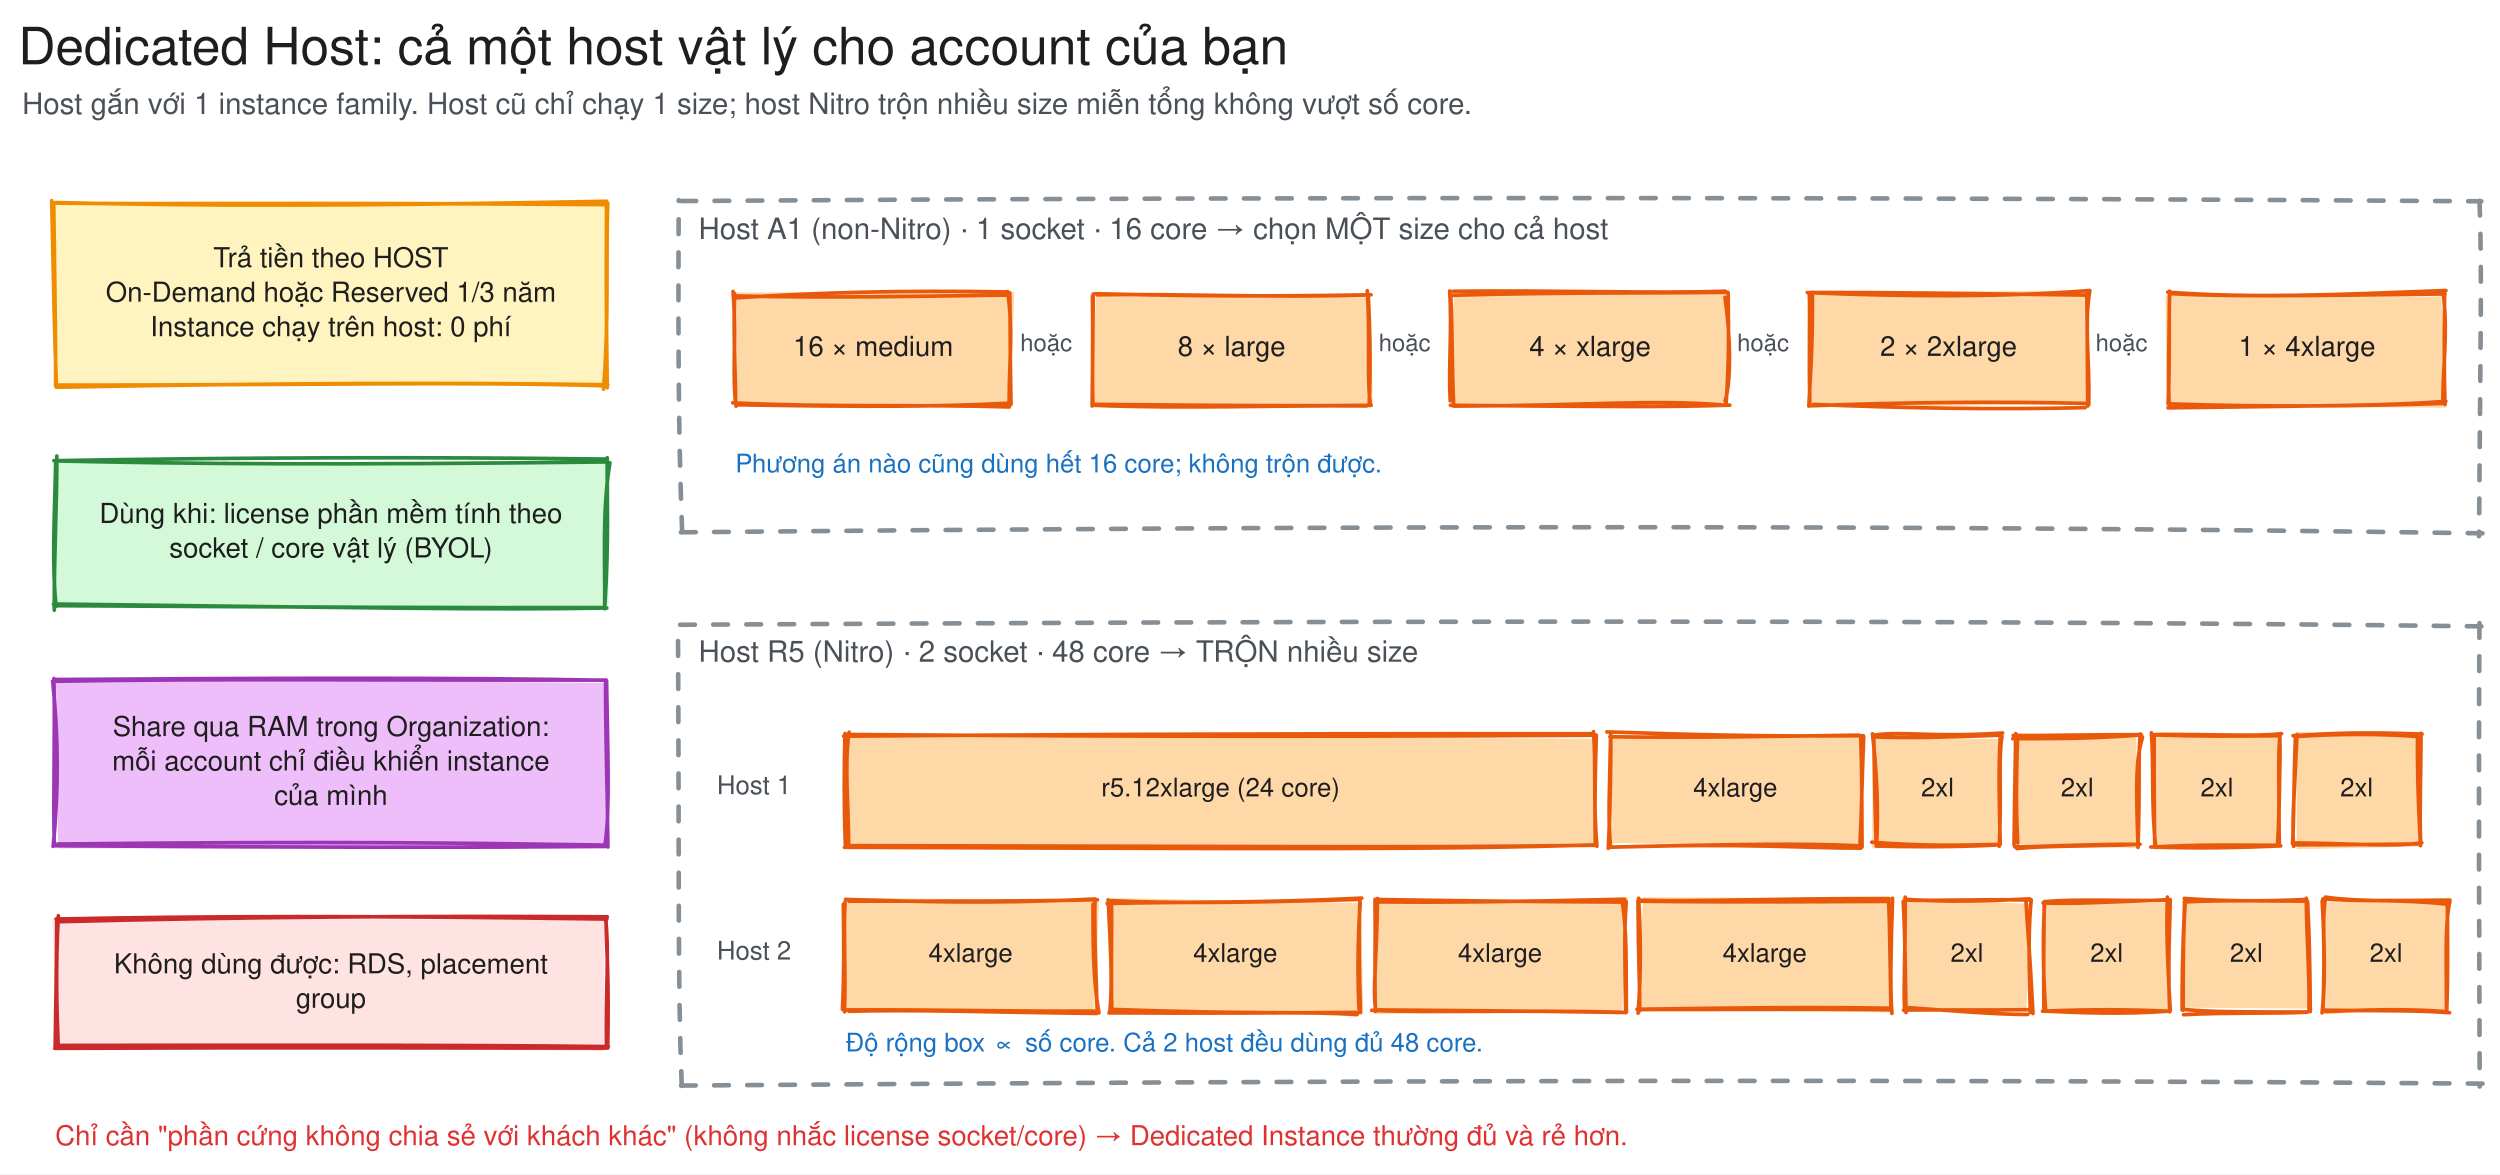
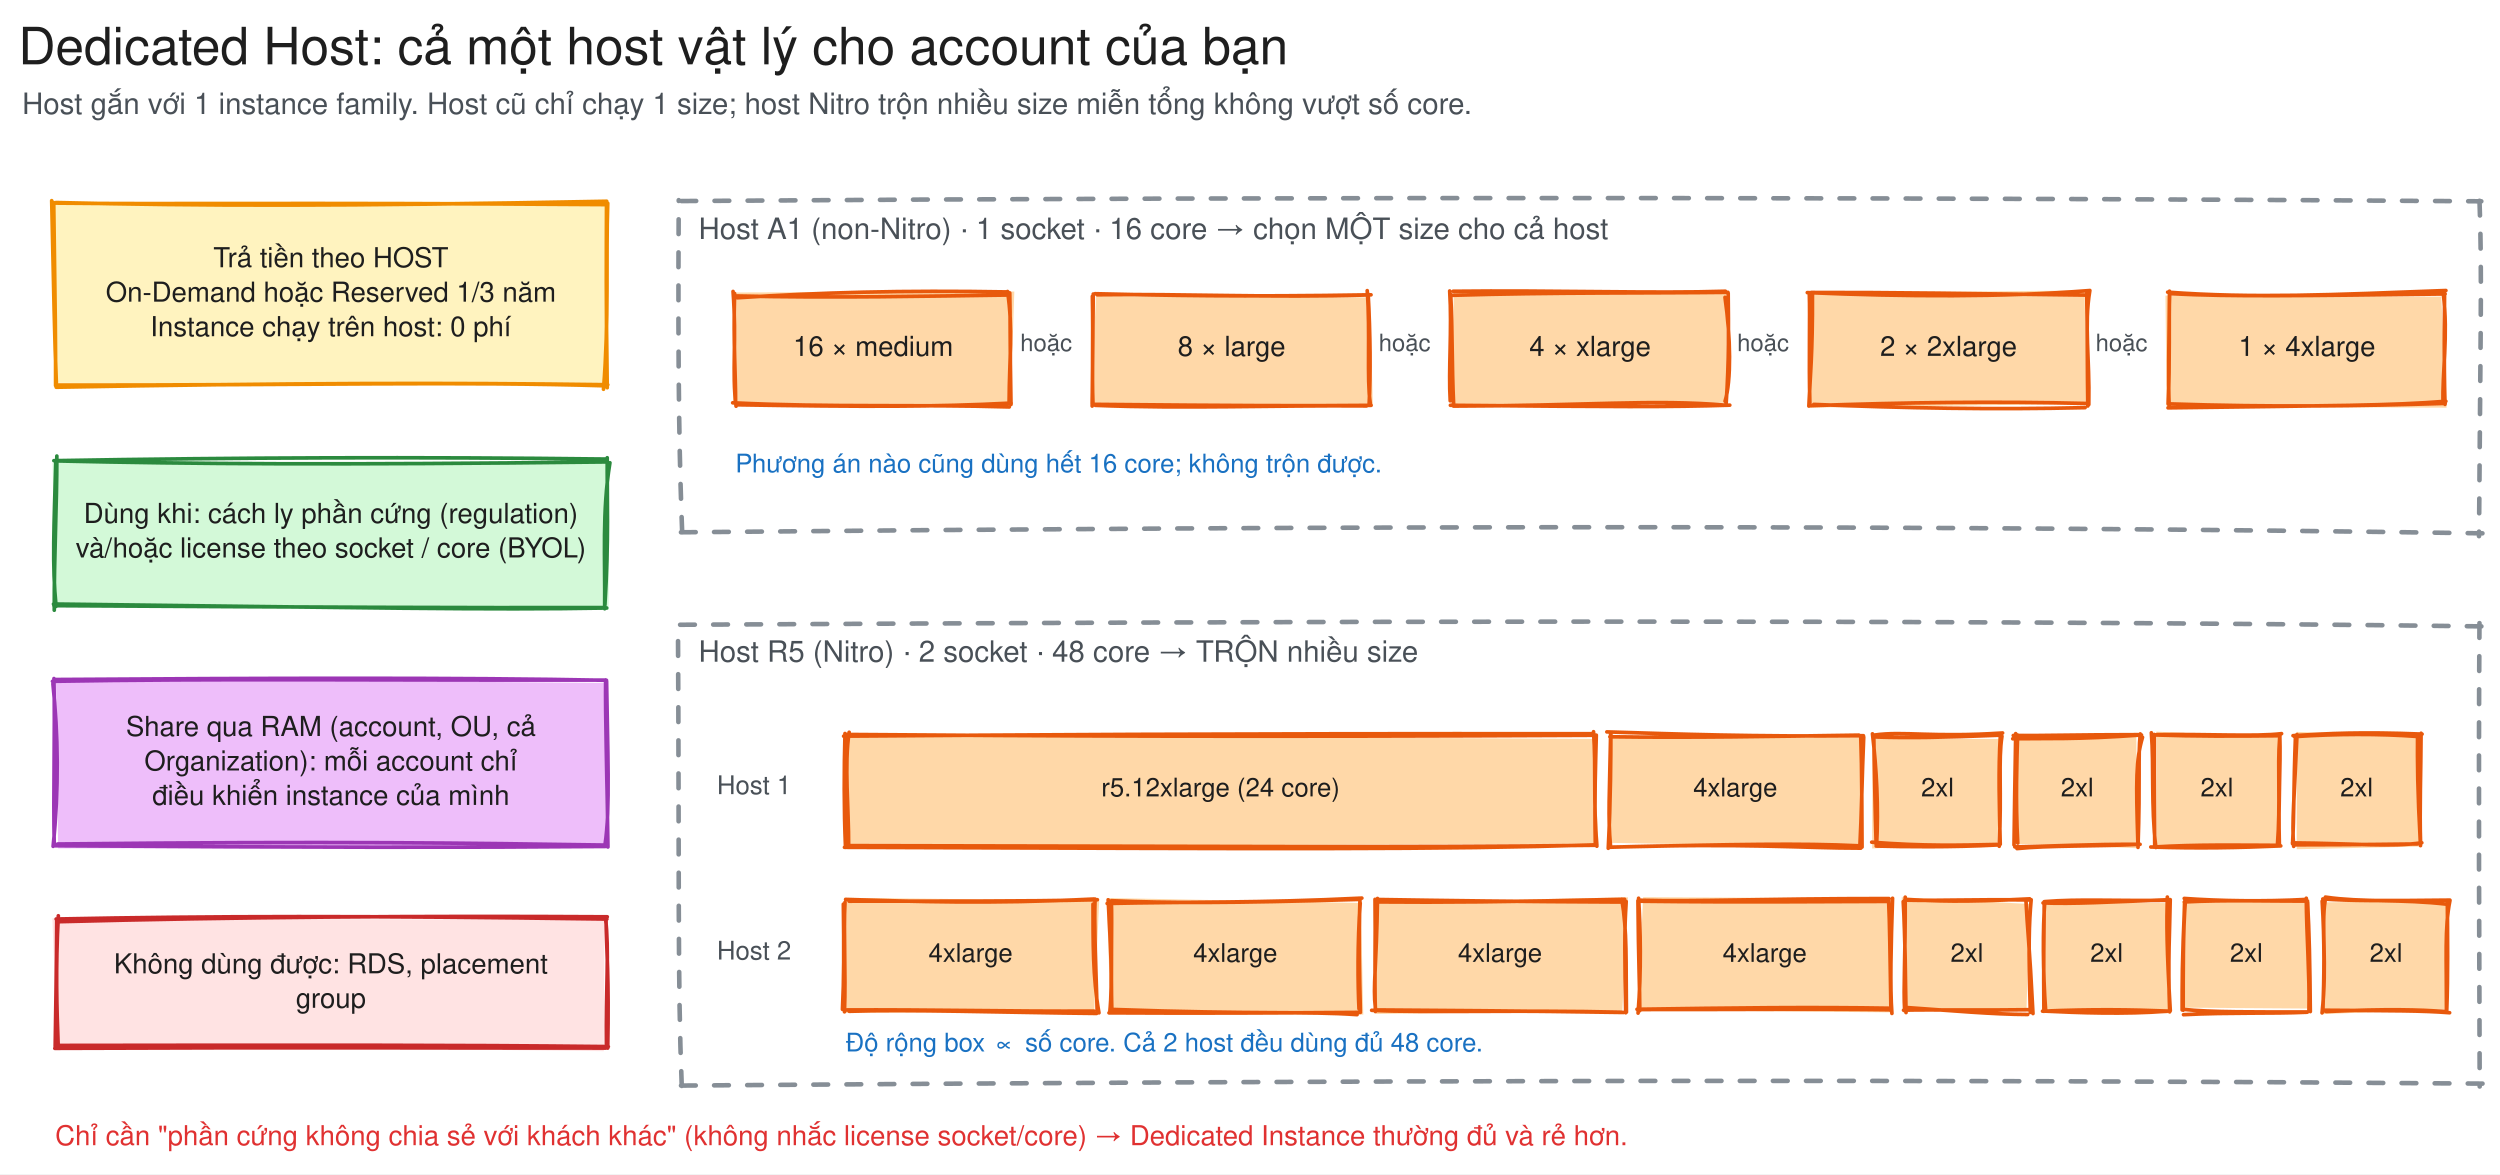
<svg xmlns="http://www.w3.org/2000/svg" version="1.1" viewBox="0 0 1360 638.75" width="1360" height="638.75">
  <defs>
    <style>
      @font-face {
        font-family: "Virgil";
        src: url("https://excalidraw.com/Virgil.woff2");
      }
      @font-face {
        font-family: "Cascadia";
        src: url("https://excalidraw.com/Cascadia.woff2");
      }
    </style>
  </defs>
  <rect x="0" y="0" width="1360" height="638.75" fill="#ffffff" />
  <g transform="translate(10 10) rotate(0 363.58 17.5)">
    <text x="0" y="25" font-family="Helvetica, Segoe UI Emoji" font-size="28px" fill="#1e1e1e" text-anchor="start" style="white-space: pre;" direction="ltr">Dedicated Host: cả một host vật lý cho account của bạn</text>
  </g>
  <g transform="translate(12 48) rotate(0 420.72 10)">
    <text x="0" y="14" font-family="Helvetica, Segoe UI Emoji" font-size="16px" fill="#495057" text-anchor="start" style="white-space: pre;" direction="ltr">Host gắn với 1 instance family. Host cũ chỉ chạy 1 size; host Nitro trộn nhiều size miễn tổng không vượt số core.</text>
  </g>
  <g stroke-linecap="round" transform="translate(370 110) rotate(0 490 90)">
    <path d="M0.71 -0.63 C360.88 -3.24, 721.55 -2.37, 979.82 -0.49 M978.85 -0.78 C980.33 37.74, 979.28 77.23, 978.58 181.67 M980.43 180.13 C679.62 175.66, 379.48 175.91, 0.03 179.57 M1.09 179.29 C-0.26 143.63, -1.35 103.39, -0.77 -1.11" stroke="#868e96" stroke-width="2.5" fill="none" stroke-dasharray="8 10" />
  </g>
  <g transform="translate(380 116) rotate(0 261.44 10)">
    <text x="0" y="14" font-family="Helvetica, Segoe UI Emoji" font-size="16px" fill="#495057" text-anchor="start" style="white-space: pre;" direction="ltr">Host A1 (non-Nitro) · 1 socket · 16 core → chọn MỘT size cho cả host</text>
  </g>
  <g stroke-linecap="round" transform="translate(370 340) rotate(0 490 125)">
    <path d="M-0.01 -0.13 C332.92 -1.96, 664.26 -3.18, 979.86 0.74 M978.83 -1.01 C978.23 88.5, 978.73 177.77, 978.95 251.04 M980.47 249.49 C677.64 247.06, 376.55 247.66, -0.59 250.56 M0.87 250.75 C-1.46 193.16, -0.4 136.59, -1.19 0.06" stroke="#868e96" stroke-width="2.5" fill="none" stroke-dasharray="8 10" />
  </g>
  <g transform="translate(380 346) rotate(0 205.44 10)">
    <text x="0" y="14" font-family="Helvetica, Segoe UI Emoji" font-size="16px" fill="#495057" text-anchor="start" style="white-space: pre;" direction="ltr">Host R5 (Nitro) · 2 socket · 48 core → TRỘN nhiều size</text>
  </g>
  <g stroke-linecap="round" transform="translate(30 110) rotate(0 150 50)">
    <path d="M-0.03 0.23 L300.65 -0.53 L301.07 99.58 L0.51 98.26" stroke="none" stroke-width="0" fill="#fff3bf" />
    <path d="M-1.04 0.48 C61.95 1.21, 123.65 0.05, 300.44 1.32 M0.46 0.18 C78.75 2.06, 155.76 2.29, 300.03 -0.52 M300.61 0.57 C299.6 30.22, 301.31 64.54, 298.3 101.76 M299.94 0.23 C299.85 27.45, 299.6 54.5, 300.34 100.92 M299.96 99.91 C221.74 97.46, 141.53 99.58, 0.98 99.48 M300.62 99.29 C212.97 98.11, 126.18 98.3, 0.58 100.66 M0.65 98.06 C-0.32 74.8, -0.78 48.95, -1.88 -0.84 M0.24 99.79 C0.3 79.6, 0.1 59.21, -0.77 0.2" stroke="#f08c00" stroke-width="2" fill="none" />
  </g>
  <g transform="translate(55.35 131.875) rotate(0 124.65 28.125)">
    <text x="124.65" y="13.5" font-family="Helvetica, Segoe UI Emoji" font-size="15px" fill="#1e1e1e" text-anchor="middle" style="white-space: pre;" direction="ltr">Trả tiền theo HOST</text>
    <text x="124.65" y="32.25" font-family="Helvetica, Segoe UI Emoji" font-size="15px" fill="#1e1e1e" text-anchor="middle" style="white-space: pre;" direction="ltr">On-Demand hoặc Reserved 1/3 năm</text>
    <text x="124.65" y="51" font-family="Helvetica, Segoe UI Emoji" font-size="15px" fill="#1e1e1e" text-anchor="middle" style="white-space: pre;" direction="ltr">Instance chạy trên host: 0 phí</text>
  </g>
  <g stroke-linecap="round" transform="translate(30 250) rotate(0 150 40)">
    <path d="M-1.4 1.72 L301.42 1.7 L301.08 81.85 L-0.21 80.1" stroke="none" stroke-width="0" fill="#d3f9d8" />
    <path d="M0.79 0.75 C75.93 2.42, 150.45 3, 299.78 1.3 M-0.7 0.61 C98.46 -1.13, 198.28 -1.49, 299.75 -0.27 M301.8 1.74 C297.48 28.09, 299.23 53.58, 298.94 81.16 M300.33 -0.99 C300.17 20.56, 301.29 42.94, 299.08 79.07 M300.04 80.75 C235.87 81.95, 169.03 80.58, -0.9 78.58 M299.47 80.51 C221.88 80.69, 144.79 80.33, -0.68 79.48 M-0.48 81.96 C-0.6 51.46, 0.97 25.12, 0.92 -1.91 M0.51 79.9 C-1.71 58.13, -0.6 35.6, 0.38 0.64" stroke="#2b8a3e" stroke-width="2" fill="none" />
  </g>
-   <g transform="translate(51.15 271.25) rotate(0 128.85 18.75)">
-     <text x="128.85" y="13.25" font-family="Helvetica, Segoe UI Emoji" font-size="15px" fill="#1e1e1e" text-anchor="middle" style="white-space: pre;" direction="ltr">Dùng khi: license phần mềm tính theo</text>
-     <text x="128.85" y="32" font-family="Helvetica, Segoe UI Emoji" font-size="15px" fill="#1e1e1e" text-anchor="middle" style="white-space: pre;" direction="ltr">socket / core vật lý (BYOL)</text>
+   <g transform="translate(33.25 271.25) rotate(0 146.75 18.75)">
+     <text x="146.75" y="13.25" font-family="Helvetica, Segoe UI Emoji" font-size="15px" fill="#1e1e1e" text-anchor="middle" style="white-space: pre;" direction="ltr">Dùng khi: cách ly phần cứng (regulation)</text>
+     <text x="146.75" y="32" font-family="Helvetica, Segoe UI Emoji" font-size="15px" fill="#1e1e1e" text-anchor="middle" style="white-space: pre;" direction="ltr">và/hoặc license theo socket / core (BYOL)</text>
  </g>
  <g stroke-linecap="round" transform="translate(30 370) rotate(0 150 45)">
    <path d="M0.44 -0.93 L298.94 1.51 L299.48 91.15 L1.62 91.52" stroke="none" stroke-width="0" fill="#eebefa" />
    <path d="M-1.46 0.64 C86.72 -0.94, 176.5 0.14, 298.91 -0.02 M0.26 -0.35 C111.41 -1.13, 222.29 -1.49, 299.93 0.08 M299.99 0.64 C300.46 35.82, 302.02 71.1, 299.13 89.41 M299.45 -0.13 C299.26 21.29, 300.08 44.3, 300.72 90.76 M299.38 89.72 C225.74 88.66, 154.65 87.52, 1.32 89.14 M299.78 90.47 C221.4 91.15, 141.23 91.04, -0.44 90.08 M-1.11 90.41 C2.13 59.28, 1.65 29.19, -1.22 1.99 M-0.49 90.04 C-1.15 60.66, -0.01 29.85, -0.65 -0.87" stroke="#9c36b5" stroke-width="2" fill="none" />
  </g>
-   <g transform="translate(55.8 386.875) rotate(0 124.2 28.125)">
-     <text x="124.2" y="13.5" font-family="Helvetica, Segoe UI Emoji" font-size="15px" fill="#1e1e1e" text-anchor="middle" style="white-space: pre;" direction="ltr">Share qua RAM trong Organization:</text>
-     <text x="124.2" y="32.25" font-family="Helvetica, Segoe UI Emoji" font-size="15px" fill="#1e1e1e" text-anchor="middle" style="white-space: pre;" direction="ltr">mỗi account chỉ điều khiển instance</text>
-     <text x="124.2" y="51" font-family="Helvetica, Segoe UI Emoji" font-size="15px" fill="#1e1e1e" text-anchor="middle" style="white-space: pre;" direction="ltr">của mình</text>
+   <g transform="translate(73.55 386.88) rotate(0 106.45 28.12)">
+     <text x="106.45" y="13.5" font-family="Helvetica, Segoe UI Emoji" font-size="15px" fill="#1e1e1e" text-anchor="middle" style="white-space: pre;" direction="ltr">Share qua RAM (account, OU, cả</text>
+     <text x="106.45" y="32.25" font-family="Helvetica, Segoe UI Emoji" font-size="15px" fill="#1e1e1e" text-anchor="middle" style="white-space: pre;" direction="ltr">Organization): mỗi account chỉ</text>
+     <text x="106.45" y="51" font-family="Helvetica, Segoe UI Emoji" font-size="15px" fill="#1e1e1e" text-anchor="middle" style="white-space: pre;" direction="ltr">điều khiển instance của mình</text>
  </g>
  <g stroke-linecap="round" transform="translate(30 500) rotate(0 150 35)">
    <path d="M-1.52 -0.38 L298.86 0.41 L298.48 71.85 L1.04 68.4" stroke="none" stroke-width="0" fill="#ffe3e3" />
    <path d="M1.11 1.43 C99.04 -1.14, 197.35 -1.88, 300.35 -1.26 M0.54 -0.05 C84.62 -1.71, 168.18 -1.91, 300.14 -0.03 M299.36 -0.87 C301.54 17.49, 299.49 36.69, 299.89 69.43 M299.66 -0.57 C299.91 16.59, 301.4 31.78, 300.6 70.17 M300.93 69.34 C217.31 68.41, 135.21 68.52, 1.28 68.71 M299.6 70.15 C216.96 70.19, 133.27 69.69, -0.18 70.3 M1.67 69.19 C0.89 48.3, 0.19 27.05, 1.73 -1.82 M0.02 69.28 C0.22 49.59, 0.78 29.22, 0.87 0.38" stroke="#c92a2a" stroke-width="2" fill="none" />
  </g>
  <g transform="translate(63.75 516.25) rotate(0 116.25 18.75)">
    <text x="116.25" y="13.25" font-family="Helvetica, Segoe UI Emoji" font-size="15px" fill="#1e1e1e" text-anchor="middle" style="white-space: pre;" direction="ltr">Không dùng được: RDS, placement</text>
    <text x="116.25" y="32" font-family="Helvetica, Segoe UI Emoji" font-size="15px" fill="#1e1e1e" text-anchor="middle" style="white-space: pre;" direction="ltr">group</text>
  </g>
  <g stroke-linecap="round" transform="translate(400 160) rotate(0 75 30)">
    <path d="M-0.84 -0.89 L151.79 -1.41 L149.71 60.32 L-1.25 59.97" stroke="none" stroke-width="0" fill="#ffd8a8" />
    <path d="M1.1 1.99 C46.03 -0.9, 90.65 -2.19, 148.34 -1.18 M-0.34 0.98 C53.84 2.25, 107.28 1.05, 149.32 0.48 M148.09 -1.43 C151.2 18.73, 149.06 35.55, 148.96 58.09 M149.3 -0.65 C149.68 12.53, 149.32 25.24, 149.98 60.04 M149.05 61.38 C100.62 59.9, 51.28 61.71, -1.42 59.12 M150.08 59.27 C109.14 61.41, 69.39 61.35, 0.53 60.2 M0.42 60.98 C-1.95 42.44, 0.82 25.42, -1.22 -1.45 M0.16 59.04 C0.24 43.81, -1.13 27.64, -0.39 -0.35" stroke="#e8590c" stroke-width="2" fill="none" />
  </g>
  <g transform="translate(430.3 180.625) rotate(0 44.7 9.375)">
    <text x="44.7" y="13" font-family="Helvetica, Segoe UI Emoji" font-size="15px" fill="#1e1e1e" text-anchor="middle" style="white-space: pre;" direction="ltr">16 × medium</text>
  </g>
  <g stroke-linecap="round" transform="translate(595 160) rotate(0 75 30)">
    <path d="M1.29 1.03 L150.25 1.79 L151.82 60.1 L-1.82 59.66" stroke="none" stroke-width="0" fill="#ffd8a8" />
    <path d="M1.86 0.35 C48.6 -0.3, 96.65 2.09, 148.87 0.46 M0.67 -0.22 C39.49 0.7, 79.03 1.56, 150.83 0.38 M148.77 -1.89 C150.48 21.04, 148.43 46.1, 150.44 59.43 M149.28 -0.04 C150.47 21.63, 150.64 43.39, 149.78 60.47 M148.43 60.83 C98.46 60.4, 49.34 62.5, 0.84 60.51 M150.89 60.5 C115.66 60.85, 80.4 60.72, -0.27 59.96 M-0.43 59.54 C-1.05 43.24, -0.24 26.6, -0.75 1.2 M-0.86 60.9 C-0.6 39.56, -0.48 17.98, -0.27 -0.05" stroke="#e8590c" stroke-width="2" fill="none" />
  </g>
  <g transform="translate(638.875 180.625) rotate(0 31.125 9.375)">
    <text x="31.125" y="13" font-family="Helvetica, Segoe UI Emoji" font-size="15px" fill="#1e1e1e" text-anchor="middle" style="white-space: pre;" direction="ltr">8 × large</text>
  </g>
  <g stroke-linecap="round" transform="translate(790 160) rotate(0 75 30)">
    <path d="M0.92 -1.95 L149.22 -0.27 L149.42 59.1 L-0.68 60.49" stroke="none" stroke-width="0" fill="#ffd8a8" />
    <path d="M0.51 -1.55 C54.61 -2.22, 110.71 -0.3, 148.63 -1.57 M-0.65 0.67 C54.78 -1.02, 109.2 -0.45, 149.99 -0.97 M148.4 1.75 C151.52 23.56, 151.84 47.18, 148.43 58.27 M150.13 -0.56 C150.3 18.29, 150.67 35.14, 149.03 59.45 M149.52 60.48 C109.7 57.02, 72.68 60.8, 0.71 60.92 M151 60.41 C118.7 61.48, 88.29 61.31, -0.98 60.47 M-1.08 58.04 C-2.14 41.24, -0.05 18.85, -1.37 -1.71 M0.79 60.33 C-0.23 38.59, 0.16 18.57, -0.81 0.18" stroke="#e8590c" stroke-width="2" fill="none" />
  </g>
  <g transform="translate(829.9 180.625) rotate(0 35.1 9.375)">
    <text x="35.1" y="13" font-family="Helvetica, Segoe UI Emoji" font-size="15px" fill="#1e1e1e" text-anchor="middle" style="white-space: pre;" direction="ltr">4 × xlarge</text>
  </g>
  <g stroke-linecap="round" transform="translate(985 160) rotate(0 75 30)">
    <path d="M0.22 -0.55 L148.9 -2 L150.61 59.67 L-0.9 61.76" stroke="none" stroke-width="0" fill="#ffd8a8" />
    <path d="M-1.82 -0.83 C51.19 1.45, 104.9 1.74, 151.7 -1.94 M0.29 -0.9 C44.45 -0.97, 88.42 -0.3, 150.45 0.54 M151.88 -1.98 C148.68 16.99, 151.84 34.54, 151.31 60.08 M150.16 -0.26 C150.57 19.77, 150.46 42.23, 150.76 60.86 M149.28 61.76 C99.6 62.94, 50.24 62.03, 1.68 59.99 M150.37 59.49 C100.82 58.25, 50.74 58.88, -0.8 60.73 M-0.98 60.9 C-0.38 46.2, 1.14 32.24, 0.97 -0.03 M-0.43 59.45 C-1.06 36.14, -0.29 12.31, -0.74 -0.43" stroke="#e8590c" stroke-width="2" fill="none" />
  </g>
  <g transform="translate(1020.1 180.625) rotate(0 39.9 9.375)">
    <text x="39.9" y="13" font-family="Helvetica, Segoe UI Emoji" font-size="15px" fill="#1e1e1e" text-anchor="middle" style="white-space: pre;" direction="ltr">2 × 2xlarge</text>
  </g>
  <g stroke-linecap="round" transform="translate(1180 160) rotate(0 75 30)">
    <path d="M-1.99 0.79 L148.06 1.36 L150.95 61.8 L-1.38 61.2" stroke="none" stroke-width="0" fill="#ffd8a8" />
    <path d="M-0.8 -1.07 C45.62 2.34, 88.49 0.39, 150.57 -1.96 M1 -0.21 C34.75 1.48, 70.46 0.89, 150.14 -0.09 M149.16 -0.12 C151.92 22.43, 148.46 43.56, 149.02 59.52 M149.83 0.92 C149.87 17.27, 149.36 33.54, 150.08 59.96 M150.55 58.29 C120.36 60.69, 90.88 60.63, -0.59 61.87 M150.17 59.45 C103.44 60.88, 56.81 61.6, -0.19 59.7 M0.07 61.77 C-0.64 45.34, -0.04 30.64, 0.2 -1.6 M-0.54 59.68 C0.54 37.37, -0.24 12.86, 0.28 0.66" stroke="#e8590c" stroke-width="2" fill="none" />
  </g>
  <g transform="translate(1215.1 180.625) rotate(0 39.9 9.375)">
    <text x="39.9" y="13" font-family="Helvetica, Segoe UI Emoji" font-size="15px" fill="#1e1e1e" text-anchor="middle" style="white-space: pre;" direction="ltr">1 × 4xlarge</text>
  </g>
  <g stroke-linecap="round" transform="translate(460 400) rotate(0 204 30)">
    <path d="M0.61 -0.38 L406.59 1.97 L409.55 58.98 L1.8 60.41" stroke="none" stroke-width="0" fill="#ffd8a8" />
    <path d="M-1.07 0.48 C93.8 -0.22, 189.39 -1, 407.05 -0.87 M-0.14 -0.46 C111.23 0.43, 222.22 0.97, 407.54 0 M406.88 -1.95 C408.3 18.49, 406.69 36.18, 408.69 60.34 M408.39 -0.08 C408.02 16.1, 407.31 32.22, 407.86 59.83 M408.69 59.57 C323.63 62.35, 239.32 61.79, -0.6 60.94 M408.55 59.82 C306.51 61.11, 204.96 60.35, 0.43 60.02 M1.66 60.23 C1.76 39.75, -0.82 15.78, 1.95 -1.65 M-0.05 60.98 C-0.95 39.39, -0.87 18.77, -0.33 -0.97" stroke="#e8590c" stroke-width="2" fill="none" />
  </g>
  <g transform="translate(592.18 421.25) rotate(0 71.82 8.75)">
    <text x="71.82" y="12" font-family="Helvetica, Segoe UI Emoji" font-size="14px" fill="#1e1e1e" text-anchor="middle" style="white-space: pre;" direction="ltr">r5.12xlarge (24 core)</text>
  </g>
  <g stroke-linecap="round" transform="translate(876 400) rotate(0 68 30)">
    <path d="M-0.06 1.49 L136.02 0.98 L137.65 61.07 L-0.33 58.5" stroke="none" stroke-width="0" fill="#ffd8a8" />
    <path d="M-1.87 -1.85 C37.12 -0.67, 76.54 0.81, 137.71 0.23 M-0.24 0.8 C44.05 1.45, 87.97 0.59, 135.25 -0.09 M137.86 0.96 C136.97 21.38, 136.63 44.78, 135.78 60.08 M136.24 0.56 C136.94 19.89, 136.8 41.04, 136.95 60.81 M136.27 61.4 C104.6 61.41, 74.43 58.55, -0.56 60.91 M135.22 60.12 C103.43 58.59, 69.11 59.31, 0.65 60.83 M-1.11 61.47 C0.25 35.04, 0.29 10.28, 0.32 -0.92 M0.09 59.85 C-1.32 44.89, -0.41 31.24, 0.18 -0.53" stroke="#e8590c" stroke-width="2" fill="none" />
  </g>
  <g transform="translate(918.87 421.25) rotate(0 25.13 8.75)">
    <text x="25.13" y="12" font-family="Helvetica, Segoe UI Emoji" font-size="14px" fill="#1e1e1e" text-anchor="middle" style="white-space: pre;" direction="ltr">4xlarge</text>
  </g>
  <g stroke-linecap="round" transform="translate(1020 400) rotate(0 34 30)">
    <path d="M-1.38 1.96 L68.36 1.99 L66.62 58.6 L-1.56 61.57" stroke="none" stroke-width="0" fill="#ffd8a8" />
    <path d="M-0.2 -0.14 C15.6 -2.39, 31.36 1.27, 69.41 -1.26 M0.61 0.94 C18.79 1.52, 36.28 1.22, 68.37 -0.07 M69.07 0.51 C67.01 13.77, 68.99 30.51, 67.58 60.38 M68.2 -0.33 C66.99 20.03, 67.67 38.22, 68.13 59.28 M66.19 59.38 C46.77 59.82, 26.46 60.36, -1.79 58.15 M67.05 59.64 C41.59 61.01, 14.77 60.65, 0.65 60.25 M0.85 60.16 C2.04 39.25, 0.78 17.57, -1.38 -0.8 M0.62 59.28 C0.01 41.19, -0.26 20.69, -0.67 0.07" stroke="#e8590c" stroke-width="2" fill="none" />
  </g>
  <g transform="translate(1043.71 421.25) rotate(0 10.29 8.75)">
    <text x="10.29" y="12" font-family="Helvetica, Segoe UI Emoji" font-size="14px" fill="#1e1e1e" text-anchor="middle" style="white-space: pre;" direction="ltr">2xl</text>
  </g>
  <g stroke-linecap="round" transform="translate(1096 400) rotate(0 34 30)">
    <path d="M-0.02 -0.77 L66.14 -0.15 L66.7 61.42 L-0.06 59.04" stroke="none" stroke-width="0" fill="#ffd8a8" />
    <path d="M-1.07 1.89 C18.22 1.58, 32.28 2.44, 68.96 -0.17 M-0.77 0.11 C16.65 0.26, 33.47 -0.32, 67.26 -0.35 M69.53 1.1 C65.9 13.51, 65.96 24.57, 67 58.5 M68.29 -0.76 C67.05 11.95, 68.32 23.72, 67.08 60.98 M66.38 59.37 C44.07 60.48, 18.53 59.88, 1.24 61.63 M68.2 59.32 C42.25 59.11, 14.76 60.56, 0.07 60.72 M1.66 58.64 C0.37 35.35, 1.2 13.34, 1.57 -0.15 M-0.38 59.64 C-0.12 42.08, 0.08 24.42, 0.54 -0.91" stroke="#e8590c" stroke-width="2" fill="none" />
  </g>
  <g transform="translate(1119.71 421.25) rotate(0 10.29 8.75)">
    <text x="10.29" y="12" font-family="Helvetica, Segoe UI Emoji" font-size="14px" fill="#1e1e1e" text-anchor="middle" style="white-space: pre;" direction="ltr">2xl</text>
  </g>
  <g stroke-linecap="round" transform="translate(1172 400) rotate(0 34 30)">
    <path d="M1.07 -1.99 L67.76 1.01 L68.55 60.45 L1.15 61.55" stroke="none" stroke-width="0" fill="#ffd8a8" />
    <path d="M1.13 -0.34 C28.32 -0.82, 55.11 0.84, 69.17 -0.9 M-0.02 -0.19 C21.78 0.55, 42.34 0.56, 68.32 0.24 M68.13 1.49 C66.83 17.6, 68.68 36.64, 66.9 60.08 M68.21 -0.69 C68.78 18.17, 67.29 34.92, 67.98 59.58 M68.73 60.17 C46.05 61.17, 24.25 61.63, -1.96 60.77 M68.24 59.86 C45.4 59.75, 22.25 59.37, -0.2 60.77 M0.78 61.04 C-1.91 38.21, -0.21 16.66, -1.66 -1.37 M0.17 60.29 C0.12 45.25, -0.16 30.35, -0.06 -0.45" stroke="#e8590c" stroke-width="2" fill="none" />
  </g>
  <g transform="translate(1195.71 421.25) rotate(0 10.29 8.75)">
    <text x="10.29" y="12" font-family="Helvetica, Segoe UI Emoji" font-size="14px" fill="#1e1e1e" text-anchor="middle" style="white-space: pre;" direction="ltr">2xl</text>
  </g>
  <g stroke-linecap="round" transform="translate(1248 400) rotate(0 34 30)">
    <path d="M1.38 -1.87 L68.29 0.84 L68.7 60.5 L1.41 61.98" stroke="none" stroke-width="0" fill="#ffd8a8" />
    <path d="M-0.59 0.2 C19.15 -1.03, 36.33 -1.95, 69.61 -0.65 M0.21 0.73 C23.02 -0.79, 45.88 -0.91, 67.3 0.66 M69.07 -1.11 C69.01 19.77, 68.19 40.21, 68.8 58.92 M67.15 -0.59 C67.03 14.8, 67.05 29.27, 68.75 60.02 M69.46 58.46 C52.38 60.93, 34.29 58.83, -0.91 58.52 M67.03 59.1 C53.45 59.26, 38.22 59.52, 0.16 59.59 M-0.24 60.43 C-1.32 48, 0.15 33.13, 1.58 -0.43 M-0.85 59.04 C0.03 44.42, -0.36 28.72, 0.75 0.03" stroke="#e8590c" stroke-width="2" fill="none" />
  </g>
  <g transform="translate(1271.71 421.25) rotate(0 10.29 8.75)">
    <text x="10.29" y="12" font-family="Helvetica, Segoe UI Emoji" font-size="14px" fill="#1e1e1e" text-anchor="middle" style="white-space: pre;" direction="ltr">2xl</text>
  </g>
  <g stroke-linecap="round" transform="translate(460 490) rotate(0 68 30)">
    <path d="M-0.87 -1.61 L137.96 0.02 L135.26 60.07 L0.26 61" stroke="none" stroke-width="0" fill="#ffd8a8" />
    <path d="M1.91 0.25 C48.18 0.17, 94.99 0.49, 136.98 -0.55 M0.02 -0.71 C37.73 0.37, 76.9 1.93, 135.13 -0.93 M134.59 1.87 C134.65 21.79, 134.41 41.94, 137.84 60.99 M135.72 -0.9 C135.24 12.74, 135.78 25.2, 136.84 59.57 M136.55 61.31 C85.88 60.81, 32.25 59, 1.99 60.15 M135.06 60.03 C90.99 60.29, 44.9 59.14, -0.25 59.41 M-1.7 59.09 C-0.9 42.48, -0.88 26.33, -1.22 1.87 M-0.6 60.43 C0.2 39.04, -1.21 17.22, -0.32 0.84" stroke="#e8590c" stroke-width="2" fill="none" />
  </g>
  <g transform="translate(502.87 511.25) rotate(0 25.13 8.75)">
    <text x="25.13" y="12" font-family="Helvetica, Segoe UI Emoji" font-size="14px" fill="#1e1e1e" text-anchor="middle" style="white-space: pre;" direction="ltr">4xlarge</text>
  </g>
  <g stroke-linecap="round" transform="translate(604 490) rotate(0 68 30)">
    <path d="M-1.92 -1.49 L136.31 1.24 L137.63 61.94 L0.15 61.52" stroke="none" stroke-width="0" fill="#ffd8a8" />
    <path d="M-1.71 1.5 C42.01 0.49, 81.02 1.33, 136.85 -1.43 M0.62 -0.02 C31.83 1.33, 64.48 1.38, 135.43 -0.72 M135.96 1.27 C134.41 22.76, 134.63 45.61, 135.29 58.75 M135.83 -0.94 C135.08 20.24, 135.58 39.77, 136.04 60.11 M134.24 61.97 C106.95 60.04, 80.22 61.93, 0.86 59.12 M136.05 60.73 C90.5 61.06, 47.1 61.29, -0.71 61 M-0.32 61.04 C1.51 43.27, -0.09 21.47, -1.16 -0.5 M0.86 60.66 C0.21 36.4, 1.06 12.42, 0.58 0.21" stroke="#e8590c" stroke-width="2" fill="none" />
  </g>
  <g transform="translate(646.87 511.25) rotate(0 25.13 8.75)">
    <text x="25.13" y="12" font-family="Helvetica, Segoe UI Emoji" font-size="14px" fill="#1e1e1e" text-anchor="middle" style="white-space: pre;" direction="ltr">4xlarge</text>
  </g>
  <g stroke-linecap="round" transform="translate(748 490) rotate(0 68 30)">
    <path d="M0.05 1.09 L137.65 -1.87 L134.54 59.85 L0.67 61.6" stroke="none" stroke-width="0" fill="#ffd8a8" />
    <path d="M1.87 0.66 C36.55 0.98, 69.98 0.68, 135.78 -0.8 M0.84 -0.68 C38.95 -0.07, 77.07 0.47, 135.24 0.73 M134.23 -0.86 C137.23 16.5, 136.42 32.57, 136.77 60.6 M136.64 0.44 C135.54 16, 135.91 32.36, 136.38 60.94 M134.12 60.65 C80.95 59.32, 26.34 61.08, -1.82 59.61 M135.13 60.78 C81.75 59.91, 29.12 59.63, 0.27 59.4 M0.21 58.21 C-1.2 46.76, 0.82 36.18, 1.36 -1.23 M0.21 60.29 C-0.34 40.51, 0.35 21.95, 0.01 -0.74" stroke="#e8590c" stroke-width="2" fill="none" />
  </g>
  <g transform="translate(790.87 511.25) rotate(0 25.13 8.75)">
    <text x="25.13" y="12" font-family="Helvetica, Segoe UI Emoji" font-size="14px" fill="#1e1e1e" text-anchor="middle" style="white-space: pre;" direction="ltr">4xlarge</text>
  </g>
  <g stroke-linecap="round" transform="translate(892 490) rotate(0 68 30)">
    <path d="M1.86 -1.94 L134.88 -1.27 L137.27 60.74 L-1.06 59.46" stroke="none" stroke-width="0" fill="#ffd8a8" />
    <path d="M-0.36 -0.28 C32.55 0.61, 64.93 -1.19, 135.58 -1.19 M0.45 0.27 C54.41 0.95, 106.27 0.42, 135.39 0.37 M137.55 -1.34 C136.72 24.02, 136.12 46.69, 137.2 61.3 M135.39 -0.46 C136.03 13.53, 136.11 27.4, 136.67 59.76 M136.39 58.48 C94.09 57.74, 50.41 58.27, -1.47 59.05 M136.64 59.33 C98.02 58.77, 62.42 59.23, -0.54 59.19 M-0.89 61.14 C0.94 38.69, 0.41 14.83, -0.61 -1.36 M0.05 59.82 C0.07 47.79, -0.69 34.03, -0.96 -0.05" stroke="#e8590c" stroke-width="2" fill="none" />
  </g>
  <g transform="translate(934.87 511.25) rotate(0 25.13 8.75)">
    <text x="25.13" y="12" font-family="Helvetica, Segoe UI Emoji" font-size="14px" fill="#1e1e1e" text-anchor="middle" style="white-space: pre;" direction="ltr">4xlarge</text>
  </g>
  <g stroke-linecap="round" transform="translate(1036 490) rotate(0 34 30)">
    <path d="M-1.46 -1.86 L67.97 1.75 L66.45 58.7 L0.19 59.51" stroke="none" stroke-width="0" fill="#ffd8a8" />
    <path d="M0.71 -0.7 C17.61 0.15, 30.39 0.93, 68.16 -1.03 M0.17 -0.32 C18.44 0.11, 36.15 -0.84, 68.1 -0.41 M66.14 0.2 C66.74 13.34, 68.11 24.8, 69.94 61.37 M68.95 -0.55 C67.79 12.88, 67.4 24.29, 68.5 60.72 M67.06 61.89 C47.74 61.8, 26.33 59.83, 0.69 58.06 M68.65 59.27 C40.83 59.71, 13.03 59.15, -0.47 59.54 M0.13 59.84 C-0.64 46.87, 0.54 32.28, 0.44 -1.95 M0.88 60.84 C0.44 41.11, 0.57 21.19, -0.65 0.49" stroke="#e8590c" stroke-width="2" fill="none" />
  </g>
  <g transform="translate(1059.71 511.25) rotate(0 10.29 8.75)">
    <text x="10.29" y="12" font-family="Helvetica, Segoe UI Emoji" font-size="14px" fill="#1e1e1e" text-anchor="middle" style="white-space: pre;" direction="ltr">2xl</text>
  </g>
  <g stroke-linecap="round" transform="translate(1112 490) rotate(0 34 30)">
    <path d="M0.56 0.39 L67.02 1.31 L68.8 61.3 L0.33 58.8" stroke="none" stroke-width="0" fill="#ffd8a8" />
    <path d="M-0.58 1.2 C15.84 1.86, 34.87 0.71, 68.61 -0.59 M0.42 0.46 C18.74 -1, 37.13 0.11, 67.63 -0.21 M67.03 -2 C66.62 11.5, 66.63 25.91, 68.64 59.83 M68.6 -0.29 C68.38 16.03, 67.24 31.96, 68.31 60.43 M66.73 60.11 C43.82 61.9, 18.73 60.96, -0.68 60 M67.35 60.03 C47.67 59.25, 26.39 58.91, -0.86 60.08 M0.86 60.07 C-0.73 38.41, -0.71 14.75, 0.36 0.52 M-0.12 60.16 C-0.34 37.48, -0.16 16.62, 0.06 0.52" stroke="#e8590c" stroke-width="2" fill="none" />
  </g>
  <g transform="translate(1135.71 511.25) rotate(0 10.29 8.75)">
    <text x="10.29" y="12" font-family="Helvetica, Segoe UI Emoji" font-size="14px" fill="#1e1e1e" text-anchor="middle" style="white-space: pre;" direction="ltr">2xl</text>
  </g>
  <g stroke-linecap="round" transform="translate(1188 490) rotate(0 34 30)">
    <path d="M-1.03 0.29 L68.31 -0.6 L69.51 58.67 L0.55 58.17" stroke="none" stroke-width="0" fill="#ffd8a8" />
    <path d="M0.23 -1.25 C19.46 0.11, 42.73 0.55, 66.76 -0.72 M0.33 0.65 C23.04 -0.52, 45.59 0.25, 67.25 0.22 M66.61 -1.36 C66.73 18.75, 68.48 40.86, 68.07 59.46 M67.33 0.99 C68.23 17.19, 68.59 33.88, 68.81 60.3 M67.05 60.65 C47.75 61.55, 25.3 60.67, -0.16 61.99 M67.31 60.52 C40.23 60.5, 13.73 60.71, -0.27 59.07 M-0.91 59.4 C-0.87 46.03, -1.1 33.41, 0.61 -0.13 M-0.35 59.55 C-0.31 38.83, -0.49 16.79, 0.9 -0.59" stroke="#e8590c" stroke-width="2" fill="none" />
  </g>
  <g transform="translate(1211.71 511.25) rotate(0 10.29 8.75)">
    <text x="10.29" y="12" font-family="Helvetica, Segoe UI Emoji" font-size="14px" fill="#1e1e1e" text-anchor="middle" style="white-space: pre;" direction="ltr">2xl</text>
  </g>
  <g stroke-linecap="round" transform="translate(1264 490) rotate(0 34 30)">
    <path d="M-0.24 0.89 L68.11 -0.08 L66.72 58.96 L-0.03 61.67" stroke="none" stroke-width="0" fill="#ffd8a8" />
    <path d="M1.02 -1.98 C20.96 1, 42.14 -1.07, 67.87 1.98 M-0.39 -0.97 C14.67 0.08, 30.44 0.08, 68.75 -0.34 M68.79 -0.17 C65.8 14.31, 66.94 32.15, 66.87 59.31 M67.35 0 C67.48 19.74, 67.76 40.94, 67.03 59.73 M66.14 60.22 C51.84 59.34, 35.94 58.69, 1.47 60.27 M68.59 60.93 C52.94 59.73, 38.77 59.87, -0.64 59.56 M-0.8 61.01 C2.08 34.49, -1.32 13.75, 0.85 0.14 M-0.36 60.42 C0.33 41.04, 0.62 22.77, -0.74 0.26" stroke="#e8590c" stroke-width="2" fill="none" />
  </g>
  <g transform="translate(1287.71 511.25) rotate(0 10.29 8.75)">
    <text x="10.29" y="12" font-family="Helvetica, Segoe UI Emoji" font-size="14px" fill="#1e1e1e" text-anchor="middle" style="white-space: pre;" direction="ltr">2xl</text>
  </g>
  <g transform="translate(555 180) rotate(0 13.78 8.125)">
    <text x="0" y="11" font-family="Helvetica, Segoe UI Emoji" font-size="13px" fill="#495057" text-anchor="start" style="white-space: pre;" direction="ltr">hoặc</text>
  </g>
  <g transform="translate(750 180) rotate(0 13.78 8.125)">
    <text x="0" y="11" font-family="Helvetica, Segoe UI Emoji" font-size="13px" fill="#495057" text-anchor="start" style="white-space: pre;" direction="ltr">hoặc</text>
  </g>
  <g transform="translate(945 180) rotate(0 13.78 8.125)">
    <text x="0" y="11" font-family="Helvetica, Segoe UI Emoji" font-size="13px" fill="#495057" text-anchor="start" style="white-space: pre;" direction="ltr">hoặc</text>
  </g>
  <g transform="translate(1140 180) rotate(0 13.78 8.125)">
    <text x="0" y="11" font-family="Helvetica, Segoe UI Emoji" font-size="13px" fill="#495057" text-anchor="start" style="white-space: pre;" direction="ltr">hoặc</text>
  </g>
  <g transform="translate(400 245) rotate(0 178.22 8.75)">
    <text x="0" y="12" font-family="Helvetica, Segoe UI Emoji" font-size="14px" fill="#1971c2" text-anchor="start" style="white-space: pre;" direction="ltr">Phương án nào cũng dùng hết 16 core; không trộn được.</text>
  </g>
  <g transform="translate(390 420) rotate(0 22.05 8.75)">
    <text x="0" y="12" font-family="Helvetica, Segoe UI Emoji" font-size="14px" fill="#495057" text-anchor="start" style="white-space: pre;" direction="ltr">Host 1</text>
  </g>
  <g transform="translate(390 510) rotate(0 22.05 8.75)">
    <text x="0" y="12" font-family="Helvetica, Segoe UI Emoji" font-size="14px" fill="#495057" text-anchor="start" style="white-space: pre;" direction="ltr">Host 2</text>
  </g>
  <g transform="translate(460 560) rotate(0 174.51 8.75)">
    <text x="0" y="12" font-family="Helvetica, Segoe UI Emoji" font-size="14px" fill="#1971c2" text-anchor="start" style="white-space: pre;" direction="ltr">Độ rộng box ∝ số core. Cả 2 host đều dùng đủ 48 core.</text>
  </g>
  <g transform="translate(30 610) rotate(0 433.95 9.375)">
    <text x="0" y="13" font-family="Helvetica, Segoe UI Emoji" font-size="15px" fill="#e03131" text-anchor="start" style="white-space: pre;" direction="ltr">Chỉ cần "phần cứng không chia sẻ với khách khác" (không nhắc license socket/core) → Dedicated Instance thường đủ và rẻ hơn.</text>
  </g>
</svg>
